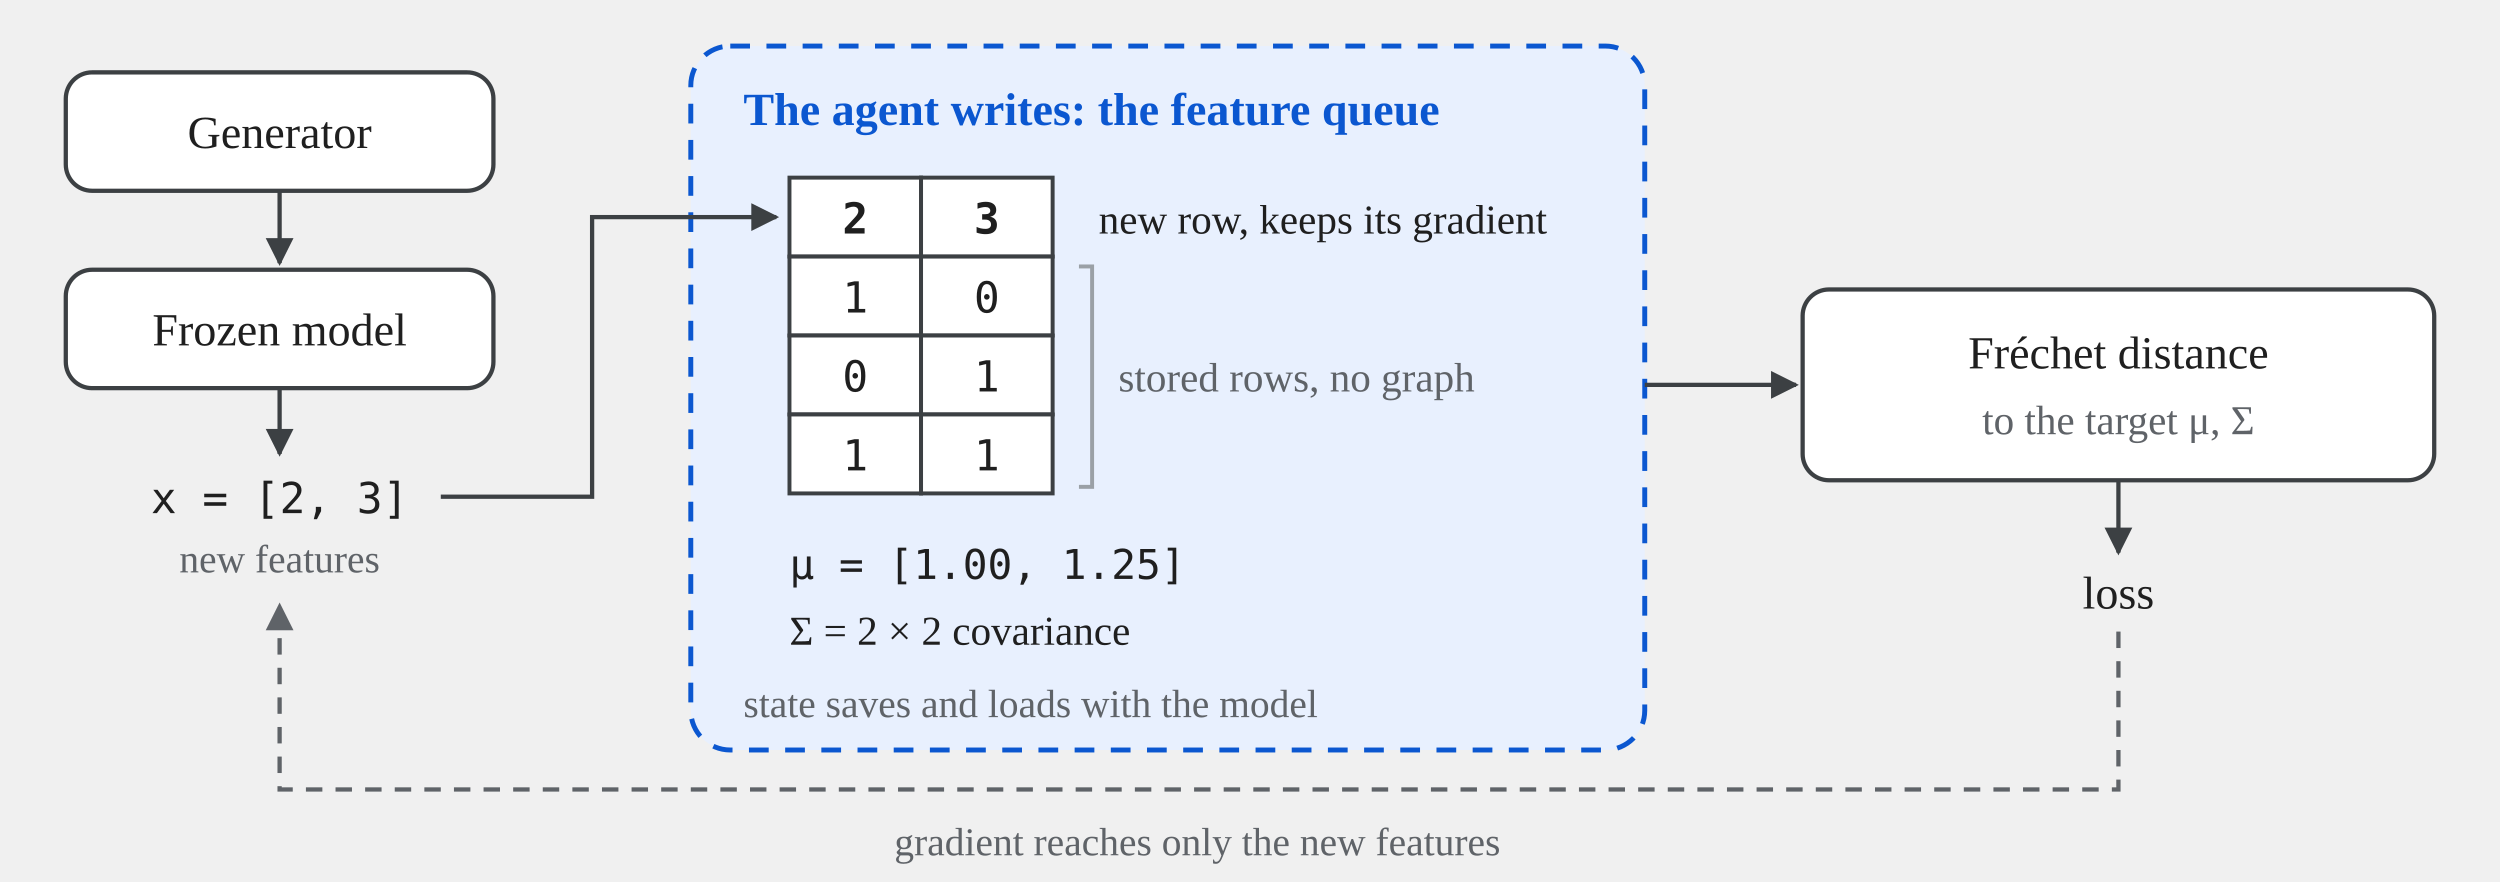
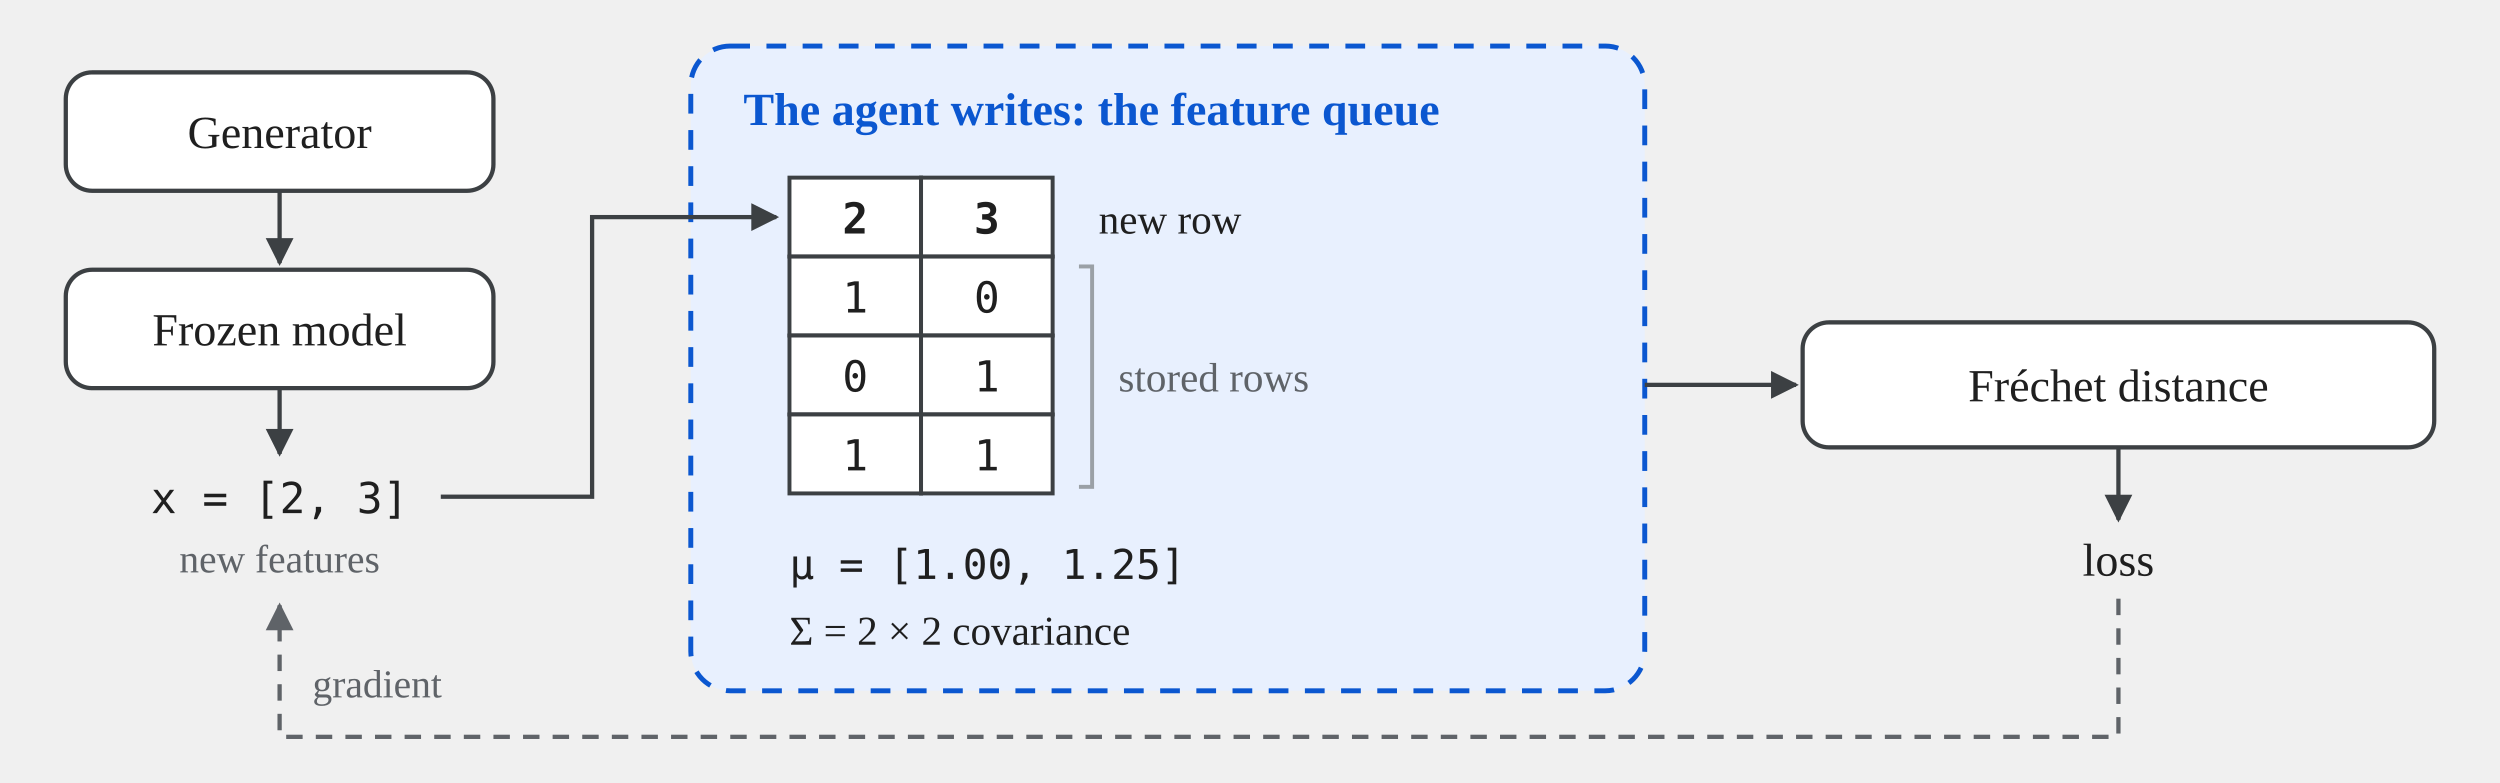
- <svg xmlns="http://www.w3.org/2000/svg" viewBox="0 22 760 268" role="img" aria-label="One training step. The generator’s images pass through a frozen feature model, giving new features x = [2, 3]. The agent writes the feature queue: x replaces one row and keeps its gradient, while stored rows carry no graph. The queue gives the mean [1.00, 1.25] and a covariance, which feed a Fréchet distance to target statistics. The loss gradient flows back only through the new features.">
+ <svg xmlns="http://www.w3.org/2000/svg" viewBox="0 22 760 238" role="img" aria-label="One training step. The generator’s images pass through a frozen feature model, giving new features x = [2, 3]. The agent writes the feature queue: x replaces one row and keeps its gradient, while stored rows carry no graph. The queue gives the mean [1.00, 1.25] and a covariance, which feed a Fréchet distance to target statistics. The loss gradient flows back only through the new features.">
  <defs>
    <marker id="differentiable-population-statistics-ar" viewBox="0 0 10 10" refX="9" refY="5" markerWidth="6.5" markerHeight="6.5" orient="auto">
      <path d="M0 0L10 5L0 10z" fill="#3c4043" />
    </marker>
    <marker id="differentiable-population-statistics-ag" viewBox="0 0 10 10" refX="9" refY="5" markerWidth="6.5" markerHeight="6.5" orient="auto">
      <path d="M0 0L10 5L0 10z" fill="#5f6368" />
    </marker>
  </defs>
  <rect x="20" y="44" width="130" height="36" rx="8" fill="#fff" stroke="#3c4043" stroke-width="1.3" />
  <text x="85" y="67" font-size="14" text-anchor="middle" fill="#1f1f1f">Generator</text>
  <line x1="85" y1="80" x2="85" y2="102" stroke="#3c4043" stroke-width="1.3" marker-end="url(#differentiable-population-statistics-ar)" />
  <rect x="20" y="104" width="130" height="36" rx="8" fill="#fff" stroke="#3c4043" stroke-width="1.3" />
  <text x="85" y="127" font-size="14" text-anchor="middle" fill="#1f1f1f">Frozen model</text>
  <line x1="85" y1="140" x2="85" y2="160" stroke="#3c4043" stroke-width="1.3" marker-end="url(#differentiable-population-statistics-ar)" />
  <text x="85" y="178" font-size="13" text-anchor="middle" fill="#1f1f1f" font-family="ui-monospace,Menlo,monospace">x = [2, 3]</text>
  <text x="85" y="196" font-size="12" text-anchor="middle" fill="#5f6368">new features</text>
-   <rect x="210" y="36" width="290" height="214" rx="12" fill="#e8f0fe" stroke="#0b57d0" stroke-width="1.5" stroke-dasharray="6 5" />
+   <rect x="210" y="36" width="290" height="196" rx="12" fill="#e8f0fe" stroke="#0b57d0" stroke-width="1.5" stroke-dasharray="6 5" />
  <path d="M134 173 H180 V88 H236" fill="none" stroke="#3c4043" stroke-width="1.3" marker-end="url(#differentiable-population-statistics-ar)" />
  <text x="226" y="60" font-size="14" font-weight="600" fill="#0b57d0">The agent writes: the feature queue</text>
  <rect x="240" y="76" width="40" height="24" fill="#fff" stroke="#3c4043" stroke-width="1.2" />
  <text x="260" y="93" font-size="13" text-anchor="middle" fill="#1f1f1f" font-weight="600" font-family="ui-monospace,Menlo,monospace">2</text>
  <rect x="280" y="76" width="40" height="24" fill="#fff" stroke="#3c4043" stroke-width="1.2" />
  <text x="300" y="93" font-size="13" text-anchor="middle" fill="#1f1f1f" font-weight="600" font-family="ui-monospace,Menlo,monospace">3</text>
  <rect x="240" y="100" width="40" height="24" fill="#fff" stroke="#3c4043" stroke-width="1.2" />
  <text x="260" y="117" font-size="13" text-anchor="middle" fill="#1f1f1f" font-family="ui-monospace,Menlo,monospace">1</text>
  <rect x="280" y="100" width="40" height="24" fill="#fff" stroke="#3c4043" stroke-width="1.2" />
  <text x="300" y="117" font-size="13" text-anchor="middle" fill="#1f1f1f" font-family="ui-monospace,Menlo,monospace">0</text>
  <rect x="240" y="124" width="40" height="24" fill="#fff" stroke="#3c4043" stroke-width="1.2" />
  <text x="260" y="141" font-size="13" text-anchor="middle" fill="#1f1f1f" font-family="ui-monospace,Menlo,monospace">0</text>
  <rect x="280" y="124" width="40" height="24" fill="#fff" stroke="#3c4043" stroke-width="1.2" />
  <text x="300" y="141" font-size="13" text-anchor="middle" fill="#1f1f1f" font-family="ui-monospace,Menlo,monospace">1</text>
  <rect x="240" y="148" width="40" height="24" fill="#fff" stroke="#3c4043" stroke-width="1.2" />
  <text x="260" y="165" font-size="13" text-anchor="middle" fill="#1f1f1f" font-family="ui-monospace,Menlo,monospace">1</text>
  <rect x="280" y="148" width="40" height="24" fill="#fff" stroke="#3c4043" stroke-width="1.2" />
  <text x="300" y="165" font-size="13" text-anchor="middle" fill="#1f1f1f" font-family="ui-monospace,Menlo,monospace">1</text>
-   <text x="334" y="93" font-size="12.5" fill="#1f1f1f">new row, keeps its gradient</text>
+   <text x="334" y="93" font-size="12.5" fill="#1f1f1f">new row</text>
  <path d="M328 103 H332 V170 H328" fill="none" stroke="#9aa0a6" stroke-width="1.2" />
-   <text x="340" y="141" font-size="12.5" fill="#5f6368">stored rows, no graph</text>
+   <text x="340" y="141" font-size="12.5" fill="#5f6368">stored rows</text>
  <text x="240" y="198" font-size="12.5" fill="#1f1f1f" font-family="ui-monospace,Menlo,monospace">μ = [1.00, 1.25]</text>
  <text x="240" y="218" font-size="12.5" fill="#1f1f1f">Σ = 2 × 2 covariance</text>
-   <text x="226" y="240" font-size="12" fill="#5f6368">state saves and loads with the model</text>
  <line x1="500" y1="139" x2="546" y2="139" stroke="#3c4043" stroke-width="1.3" marker-end="url(#differentiable-population-statistics-ar)" />
-   <rect x="548" y="110" width="192" height="58" rx="8" fill="#fff" stroke="#3c4043" stroke-width="1.3" />
-   <text x="644" y="134" font-size="14" text-anchor="middle" fill="#1f1f1f">Fréchet distance</text>
-   <text x="644" y="154" font-size="12.5" text-anchor="middle" fill="#5f6368">to the target μ, Σ</text>
-   <line x1="644" y1="168" x2="644" y2="190" stroke="#3c4043" stroke-width="1.3" marker-end="url(#differentiable-population-statistics-ar)" />
-   <text x="644" y="207" font-size="14" text-anchor="middle" fill="#1f1f1f">loss</text>
-   <path d="M644 214 V262 H85 V206" fill="none" stroke="#5f6368" stroke-width="1.3" stroke-dasharray="5 4" marker-end="url(#differentiable-population-statistics-ag)" />
-   <text x="364" y="282" font-size="12" text-anchor="middle" fill="#5f6368">gradient reaches only the new features</text>
+   <rect x="548" y="120" width="192" height="38" rx="8" fill="#fff" stroke="#3c4043" stroke-width="1.3" />
+   <text x="644" y="144" font-size="14" text-anchor="middle" fill="#1f1f1f">Fréchet distance</text>
+   <line x1="644" y1="158" x2="644" y2="180" stroke="#3c4043" stroke-width="1.3" marker-end="url(#differentiable-population-statistics-ar)" />
+   <text x="644" y="197" font-size="14" text-anchor="middle" fill="#1f1f1f">loss</text>
+   <path d="M644 204 V246 H85 V206" fill="none" stroke="#5f6368" stroke-width="1.3" stroke-dasharray="5 4" marker-end="url(#differentiable-population-statistics-ag)" />
+   <text x="95" y="234" font-size="12" fill="#5f6368">gradient</text>
</svg>
